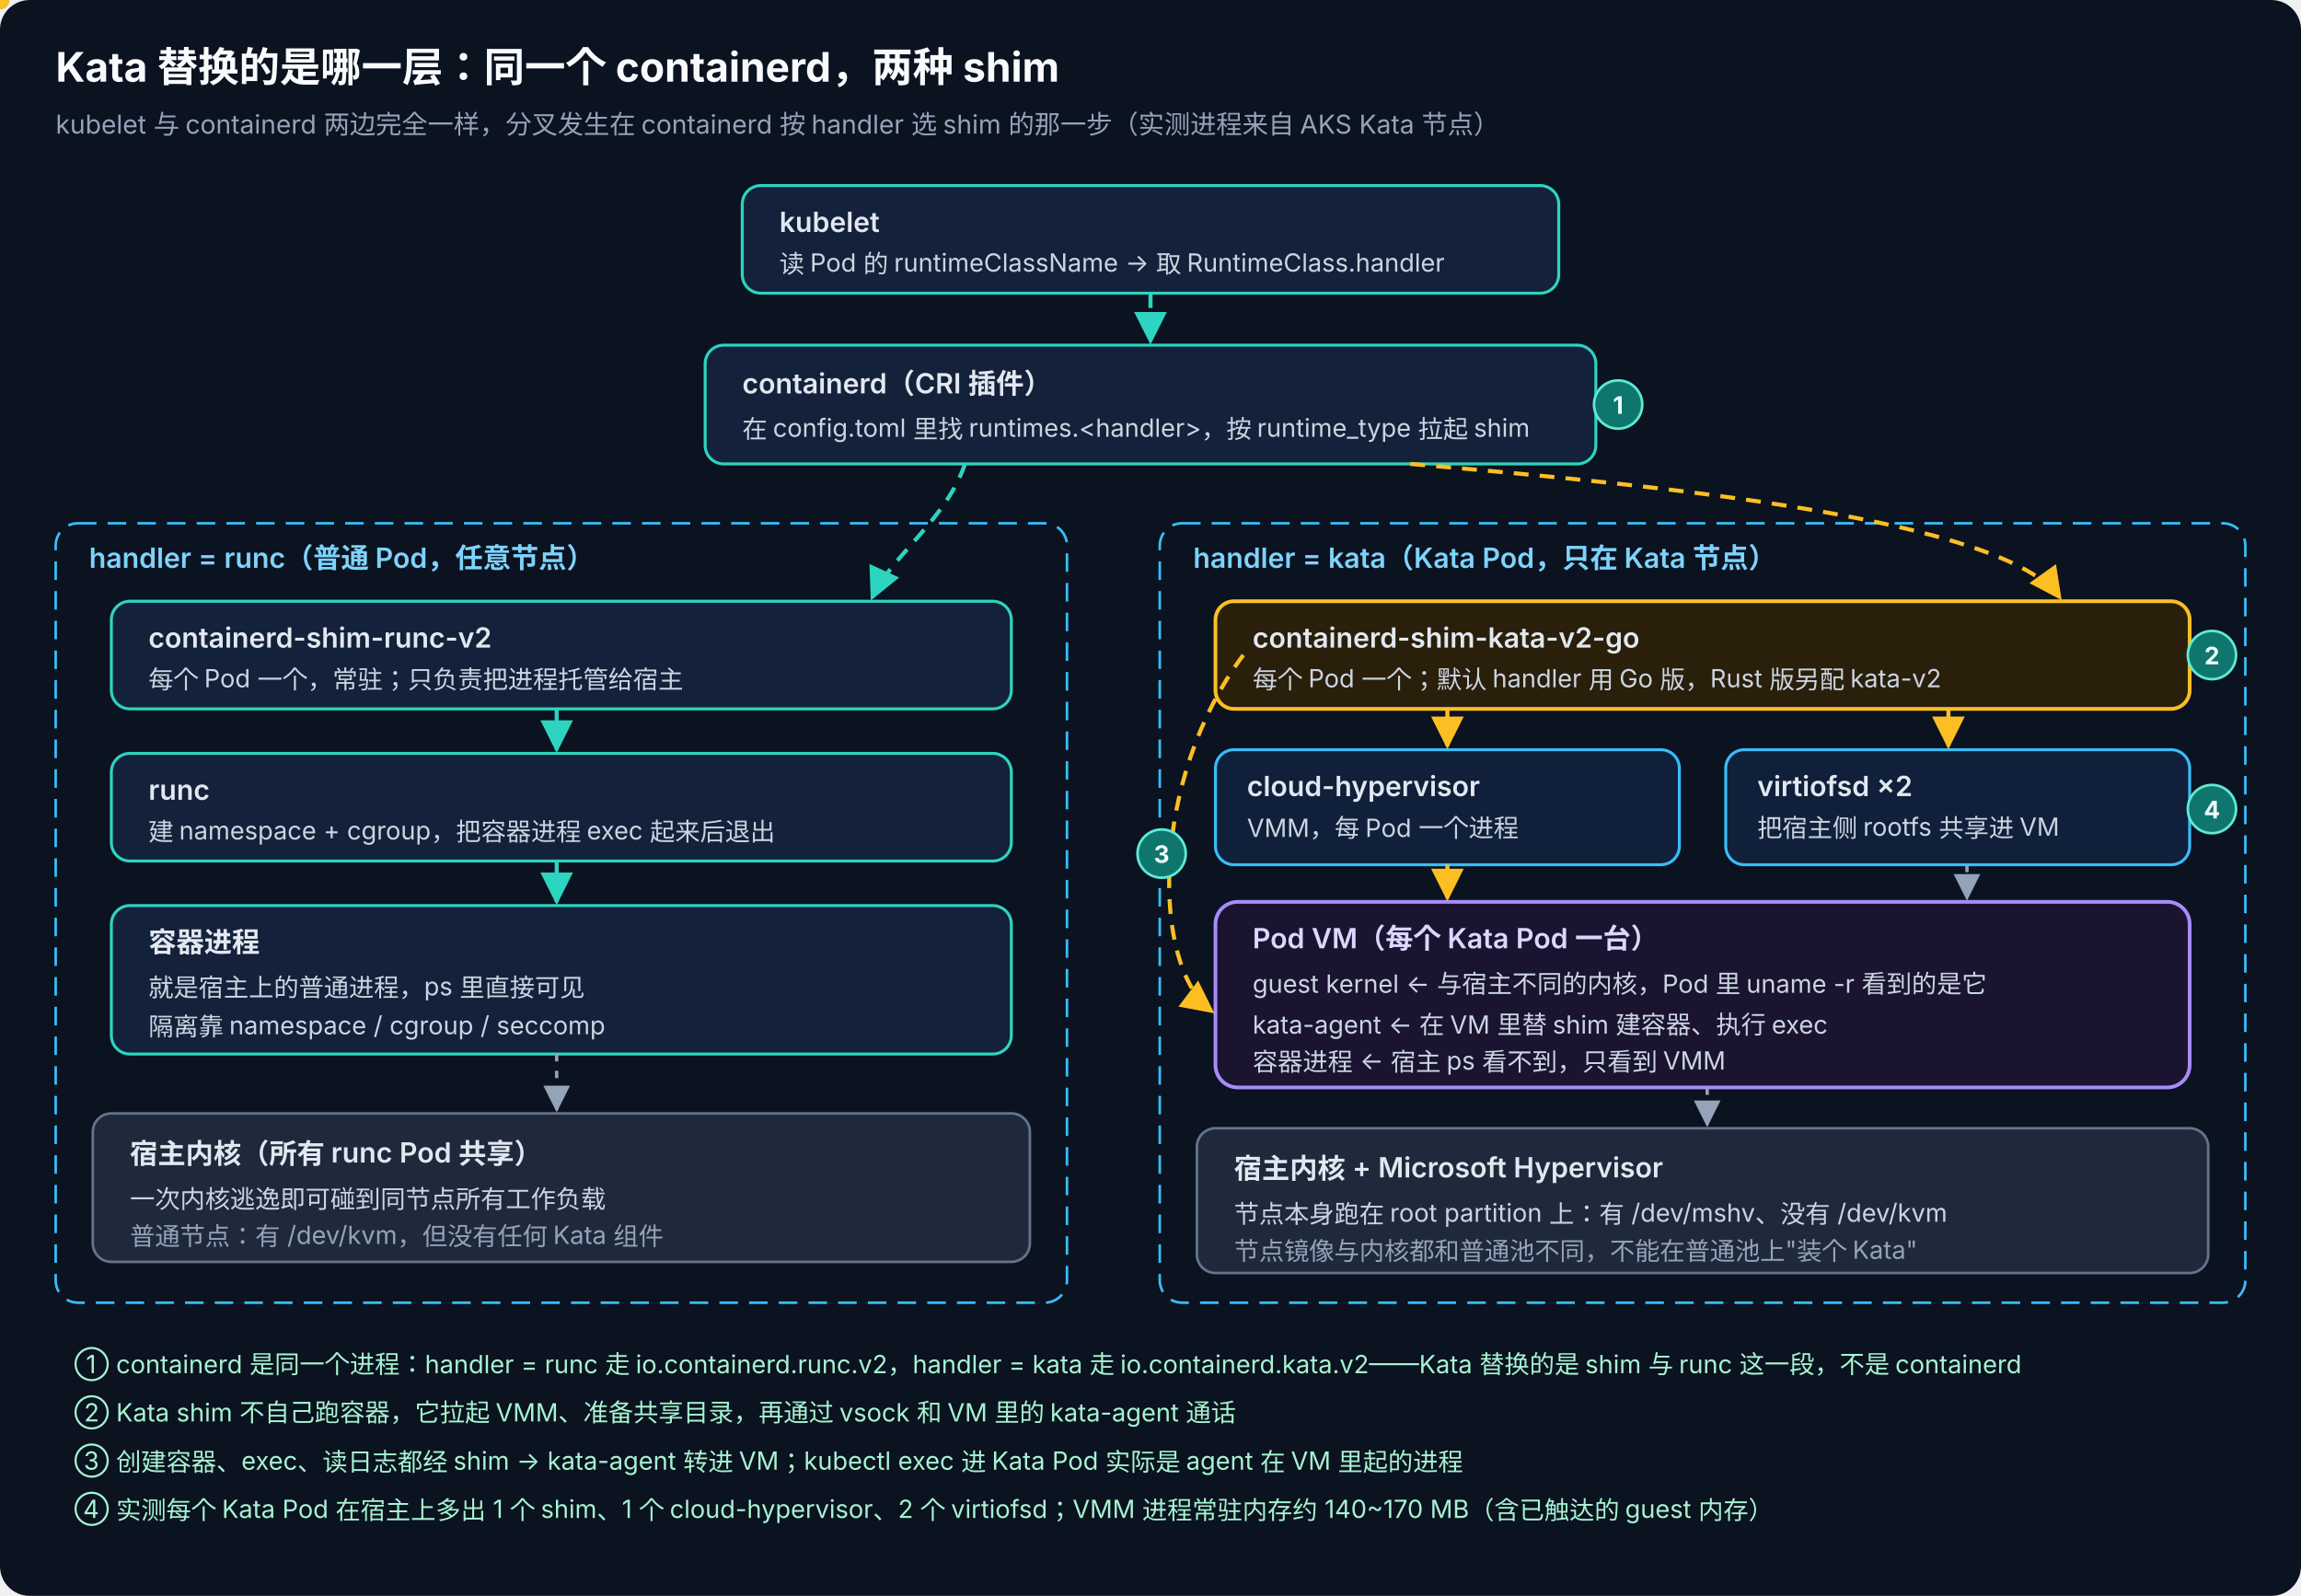
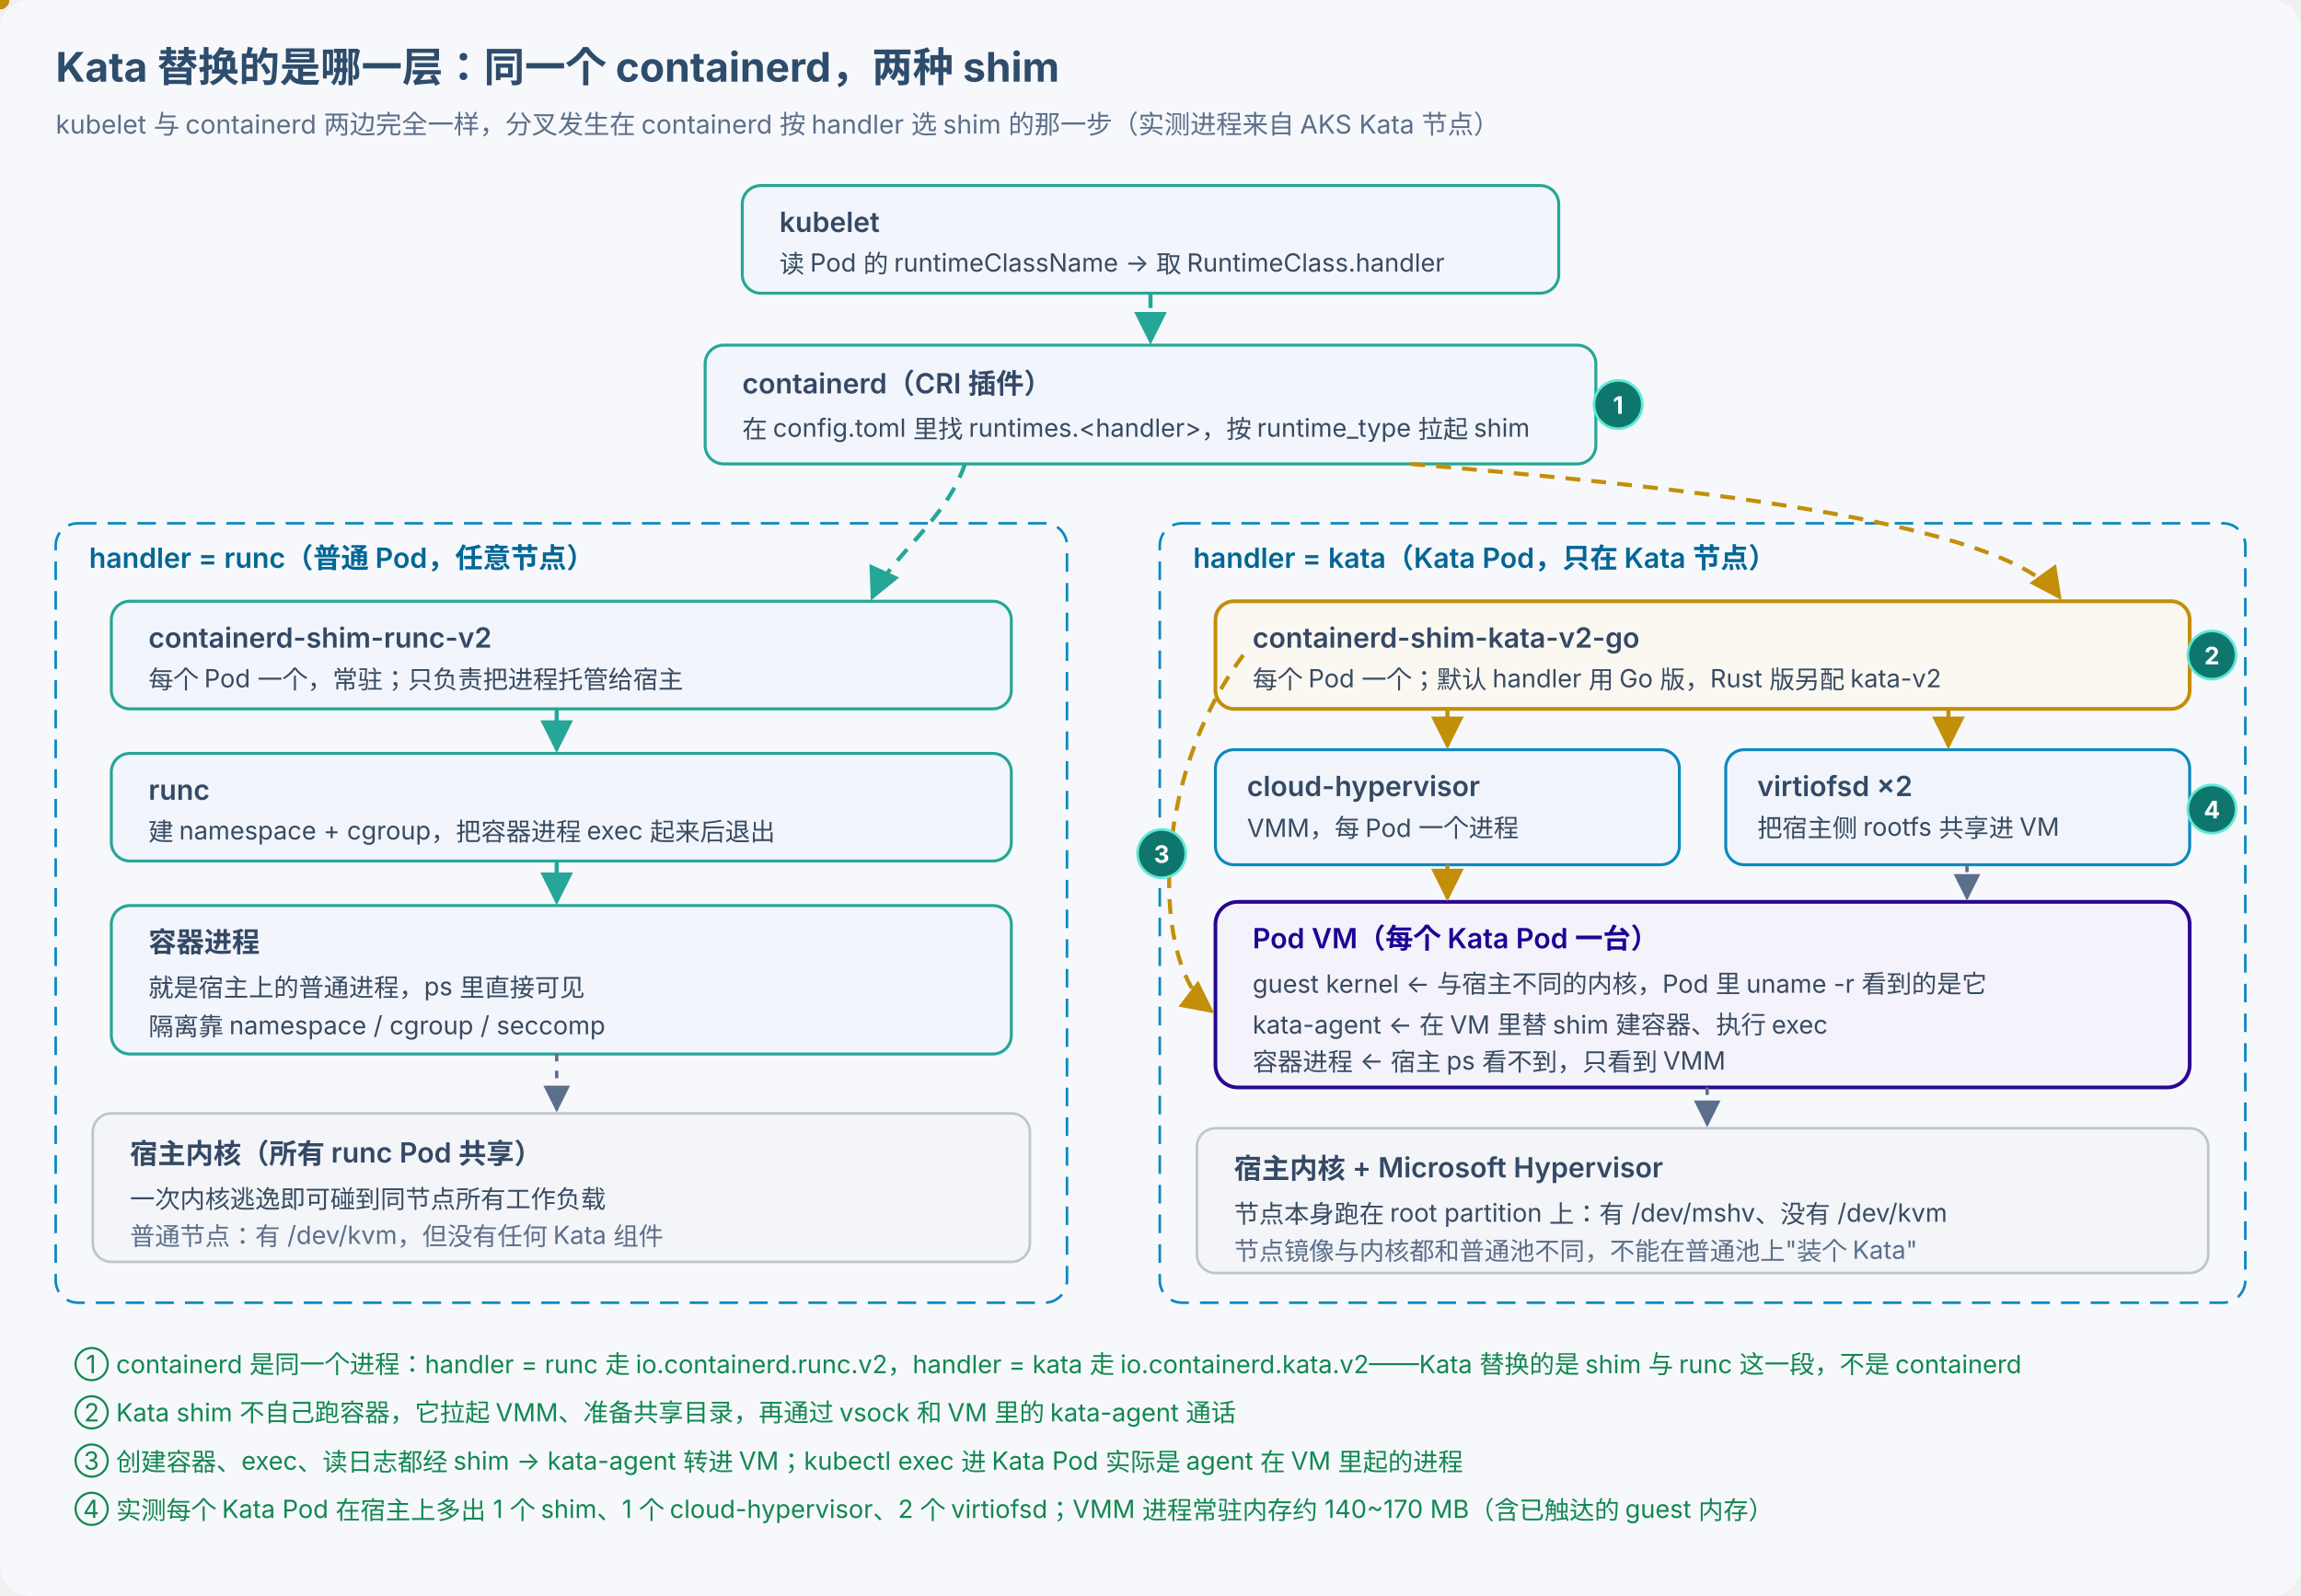
<svg xmlns="http://www.w3.org/2000/svg" viewBox="0 0 1240 860" width="1240" height="860" font-family="-apple-system, 'PingFang SC', 'Microsoft YaHei', 'Segoe UI', sans-serif">
  <defs>
    <marker id="arr" viewBox="0 0 10 10" refX="9" refY="5" markerWidth="8" markerHeight="8" orient="auto-start-reverse">
-       <path d="M0,0 L10,5 L0,10 z" fill="#2dd4bf" />
+       <path d="M0,0 L10,5 L0,10 z" fill="#26a696" />
    </marker>
    <marker id="arrAmber" viewBox="0 0 10 10" refX="9" refY="5" markerWidth="8" markerHeight="8" orient="auto-start-reverse">
-       <path d="M0,0 L10,5 L0,10 z" fill="#fbbf24" />
+       <path d="M0,0 L10,5 L0,10 z" fill="#c38f09" />
    </marker>
    <marker id="arrGray" viewBox="0 0 10 10" refX="9" refY="5" markerWidth="8" markerHeight="8" orient="auto-start-reverse">
-       <path d="M0,0 L10,5 L0,10 z" fill="#94a3b8" />
+       <path d="M0,0 L10,5 L0,10 z" fill="#5c6f8a" />
    </marker>
    <style>
-       .bg { fill: #0b1220; }
-       .box { fill: #13213a; stroke: #2dd4bf; stroke-width: 1.6; }
-       .boxBlue { fill: #10203a; stroke: #38bdf8; stroke-width: 1.6; }
-       .boxAmber { fill: #2a1f0b; stroke: #fbbf24; stroke-width: 2; animation: pulse 2.4s ease-in-out infinite; }
-       .vm { fill: #1a1430; stroke: #a78bfa; stroke-width: 2; }
-       .kernel { fill: #1e293b; stroke: #64748b; stroke-width: 1.4; }
-       .zone { fill: none; stroke: #38bdf8; stroke-width: 1.4; stroke-dasharray: 10 6; }
-       .zl { fill: #7dd3fc; font-size: 15px; font-weight: 600; }
-       .h { fill: #e2e8f0; font-size: 15px; font-weight: 600; }
-       .hv { fill: #ddd6fe; font-size: 15px; font-weight: 600; }
-       .t { fill: #cbd5e1; font-size: 13.5px; }
-       .tGray { fill: #94a3b8; font-size: 13.5px; }
-       .title { fill: #f8fafc; font-size: 22px; font-weight: 700; }
-       .sub { fill: #94a3b8; font-size: 14px; }
-       .flow { fill: none; stroke: #2dd4bf; stroke-width: 2.2; stroke-dasharray: 8 6; animation: dash 1.2s linear infinite; }
-       .flowAmber { fill: none; stroke: #fbbf24; stroke-width: 2.2; stroke-dasharray: 8 6; animation: dash 1.2s linear infinite; }
-       .flowGray { fill: none; stroke: #94a3b8; stroke-width: 1.8; stroke-dasharray: 4 5; }
+       .bg { fill: #f6f8fb; }
+       .box { fill: #f2f5fb; stroke: #26a696; stroke-width: 1.6; }
+       .boxBlue { fill: #f1f5fb; stroke: #0c89c0; stroke-width: 1.6; }
+       .boxAmber { fill: #fbf8f1; stroke: #c38f09; stroke-width: 2; animation: pulse 2.4s ease-in-out infinite; }
+       .vm { fill: #f4f2fa; stroke: #2a0693; stroke-width: 2; }
+       .kernel { fill: #f3f5f9; stroke: #bec5d0; stroke-width: 1.4; }
+       .zone { fill: none; stroke: #0c89c0; stroke-width: 1.4; stroke-dasharray: 10 6; }
+       .zl { fill: #036696; font-size: 15px; font-weight: 600; }
+       .h { fill: #344965; font-size: 15px; font-weight: 600; }
+       .hv { fill: #1d0495; font-size: 15px; font-weight: 600; }
+       .t { fill: #384b61; font-size: 13.5px; }
+       .tGray { fill: #5c6f8a; font-size: 13.5px; }
+       .title { fill: #2e4c6b; font-size: 22px; font-weight: 700; }
+       .sub { fill: #5c6f8a; font-size: 14px; }
+       .flow { fill: none; stroke: #26a696; stroke-width: 2.2; stroke-dasharray: 8 6; animation: dash 1.2s linear infinite; }
+       .flowAmber { fill: none; stroke: #c38f09; stroke-width: 2.2; stroke-dasharray: 8 6; animation: dash 1.2s linear infinite; }
+       .flowGray { fill: none; stroke: #5c6f8a; stroke-width: 1.8; stroke-dasharray: 4 5; }
      .badge { fill: #0f766e; stroke: #5eead4; stroke-width: 1.4; }
-       .bn { fill: #f0fdfa; font-size: 13px; font-weight: 700; text-anchor: middle; }
-       .el { fill: #a7f3d0; font-size: 13.5px; }
+       .bn { fill:#ffffff; font-size: 13px; font-weight: 700; text-anchor: middle; }
+       .el { fill: #128751; font-size: 13.5px; }
      @keyframes dash { to { stroke-dashoffset: -28; } }
      @keyframes pulse { 0%,100% { stroke-opacity: 1; } 50% { stroke-opacity: 0.35; } }
    </style>
  </defs>
  <rect class="bg" width="1240" height="860" rx="16" />
  <text class="title" x="30" y="44">Kata 替换的是哪一层：同一个 containerd，两种 shim</text>
  <text class="sub" x="30" y="72">kubelet 与 containerd 两边完全一样，分叉发生在 containerd 按 handler 选 shim 的那一步（实测进程来自 AKS Kata 节点）</text>
  <rect class="box" x="400" y="100" width="440" height="58" rx="10" />
  <text class="h" x="420" y="125">kubelet</text>
  <text class="t" x="420" y="147">读 Pod 的 runtimeClassName → 取 RuntimeClass.handler</text>
  <rect class="box" x="380" y="186" width="480" height="64" rx="10" />
  <text class="h" x="400" y="212">containerd（CRI 插件）</text>
  <text class="t" x="400" y="236">在 config.toml 里找 runtimes.&lt;handler&gt;，按 runtime_type 拉起 shim</text>
  <circle class="badge" cx="872" cy="218" r="13" />
  <text class="bn" x="872" y="223">1</text>
  <path class="flow" d="M620,158 L620,184" marker-end="url(#arr)" />
  <rect class="zone" x="30" y="282" width="545" height="420" rx="12" />
  <text class="zl" x="48" y="306">handler = runc（普通 Pod，任意节点）</text>
  <rect class="zone" x="625" y="282" width="585" height="420" rx="12" />
  <text class="zl" x="643" y="306">handler = kata（Kata Pod，只在 Kata 节点）</text>
  <path class="flow" d="M520,250 C510,280 480,300 470,322" marker-end="url(#arr)" />
  <path class="flowAmber" d="M760,250 C900,262 1080,280 1110,322" marker-end="url(#arrAmber)" />
  <rect class="box" x="60" y="324" width="485" height="58" rx="10" />
  <text class="h" x="80" y="349">containerd-shim-runc-v2</text>
  <text class="t" x="80" y="371">每个 Pod 一个，常驻；只负责把进程托管给宿主</text>
  <path class="flow" d="M300,382 L300,404" marker-end="url(#arr)" />
  <rect class="box" x="60" y="406" width="485" height="58" rx="10" />
  <text class="h" x="80" y="431">runc</text>
  <text class="t" x="80" y="453">建 namespace + cgroup，把容器进程 exec 起来后退出</text>
  <path class="flow" d="M300,464 L300,486" marker-end="url(#arr)" />
  <rect class="box" x="60" y="488" width="485" height="80" rx="10" />
  <text class="h" x="80" y="513">容器进程</text>
  <text class="t" x="80" y="537">就是宿主上的普通进程，ps 里直接可见</text>
  <text class="t" x="80" y="558">隔离靠 namespace / cgroup / seccomp</text>
  <rect class="kernel" x="50" y="600" width="505" height="80" rx="10" />
  <text class="h" x="70" y="627">宿主内核（所有 runc Pod 共享）</text>
  <text class="t" x="70" y="651">一次内核逃逸即可碰到同节点所有工作负载</text>
  <text class="tGray" x="70" y="671">普通节点：有 /dev/kvm，但没有任何 Kata 组件</text>
  <path class="flowGray" d="M300,568 L300,598" marker-end="url(#arrGray)" />
  <rect class="boxAmber" x="655" y="324" width="525" height="58" rx="10" />
  <text class="h" x="675" y="349">containerd-shim-kata-v2-go</text>
  <text class="t" x="675" y="371">每个 Pod 一个；默认 handler 用 Go 版，Rust 版另配 kata-v2</text>
  <circle class="badge" cx="1192" cy="353" r="13" />
  <text class="bn" x="1192" y="358">2</text>
  <rect class="boxBlue" x="655" y="404" width="250" height="62" rx="10" />
  <text class="h" x="672" y="429">cloud-hypervisor</text>
  <text class="t" x="672" y="451">VMM，每 Pod 一个进程</text>
  <rect class="boxBlue" x="930" y="404" width="250" height="62" rx="10" />
  <text class="h" x="947" y="429">virtiofsd ×2</text>
  <text class="t" x="947" y="451">把宿主侧 rootfs 共享进 VM</text>
  <circle class="badge" cx="1192" cy="436" r="13" />
  <text class="bn" x="1192" y="441">4</text>
  <path class="flowAmber" d="M780,382 L780,402" marker-end="url(#arrAmber)" />
  <path class="flowAmber" d="M1050,382 L1050,402" marker-end="url(#arrAmber)" />
  <rect class="vm" x="655" y="486" width="525" height="100" rx="12" />
  <text class="hv" x="675" y="511">Pod VM（每个 Kata Pod 一台）</text>
  <text class="t" x="675" y="535">guest kernel ← 与宿主不同的内核，Pod 里 uname -r 看到的是它</text>
  <text class="t" x="675" y="557">kata-agent ← 在 VM 里替 shim 建容器、执行 exec</text>
  <text class="t" x="675" y="577">容器进程 ← 宿主 ps 看不到，只看到 VMM</text>
  <path class="flowAmber" d="M780,466 L780,484" marker-end="url(#arrAmber)" />
  <path class="flowGray" d="M1060,466 L1060,484" marker-end="url(#arrGray)" />
  <path class="flowAmber" d="M670,353 C620,420 620,520 653,545" marker-end="url(#arrAmber)" />
  <circle class="badge" cx="626" cy="460" r="13" />
  <text class="bn" x="626" y="465">3</text>
  <rect class="kernel" x="645" y="608" width="545" height="78" rx="10" />
  <text class="h" x="665" y="635">宿主内核 + Microsoft Hypervisor</text>
  <text class="t" x="665" y="659">节点本身跑在 root partition 上：有 /dev/mshv、没有 /dev/kvm</text>
  <text class="tGray" x="665" y="679">节点镜像与内核都和普通池不同，不能在普通池上"装个 Kata"</text>
  <path class="flowGray" d="M920,586 L920,606" marker-end="url(#arrGray)" />
-   <circle r="5" fill="#2dd4bf">
+   <circle r="5" fill="#26a696">
    <animateMotion dur="2.6s" repeatCount="indefinite" path="M620,158 L620,186 M520,250 C510,280 480,300 470,322 L300,600" />
  </circle>
-   <circle r="5" fill="#fbbf24">
+   <circle r="5" fill="#c38f09">
    <animateMotion dur="2.6s" repeatCount="indefinite" path="M760,250 C900,262 1080,280 1110,322 L1110,340 L780,382 L780,486" />
  </circle>
  <text class="el" x="40" y="740">① containerd 是同一个进程：handler = runc 走 io.containerd.runc.v2，handler = kata 走 io.containerd.kata.v2——Kata 替换的是 shim 与 runc 这一段，不是 containerd</text>
  <text class="el" x="40" y="766">② Kata shim 不自己跑容器，它拉起 VMM、准备共享目录，再通过 vsock 和 VM 里的 kata-agent 通话</text>
  <text class="el" x="40" y="792">③ 创建容器、exec、读日志都经 shim → kata-agent 转进 VM；kubectl exec 进 Kata Pod 实际是 agent 在 VM 里起的进程</text>
  <text class="el" x="40" y="818">④ 实测每个 Kata Pod 在宿主上多出 1 个 shim、1 个 cloud-hypervisor、2 个 virtiofsd；VMM 进程常驻内存约 140~170 MB（含已触达的 guest 内存）</text>
</svg>
